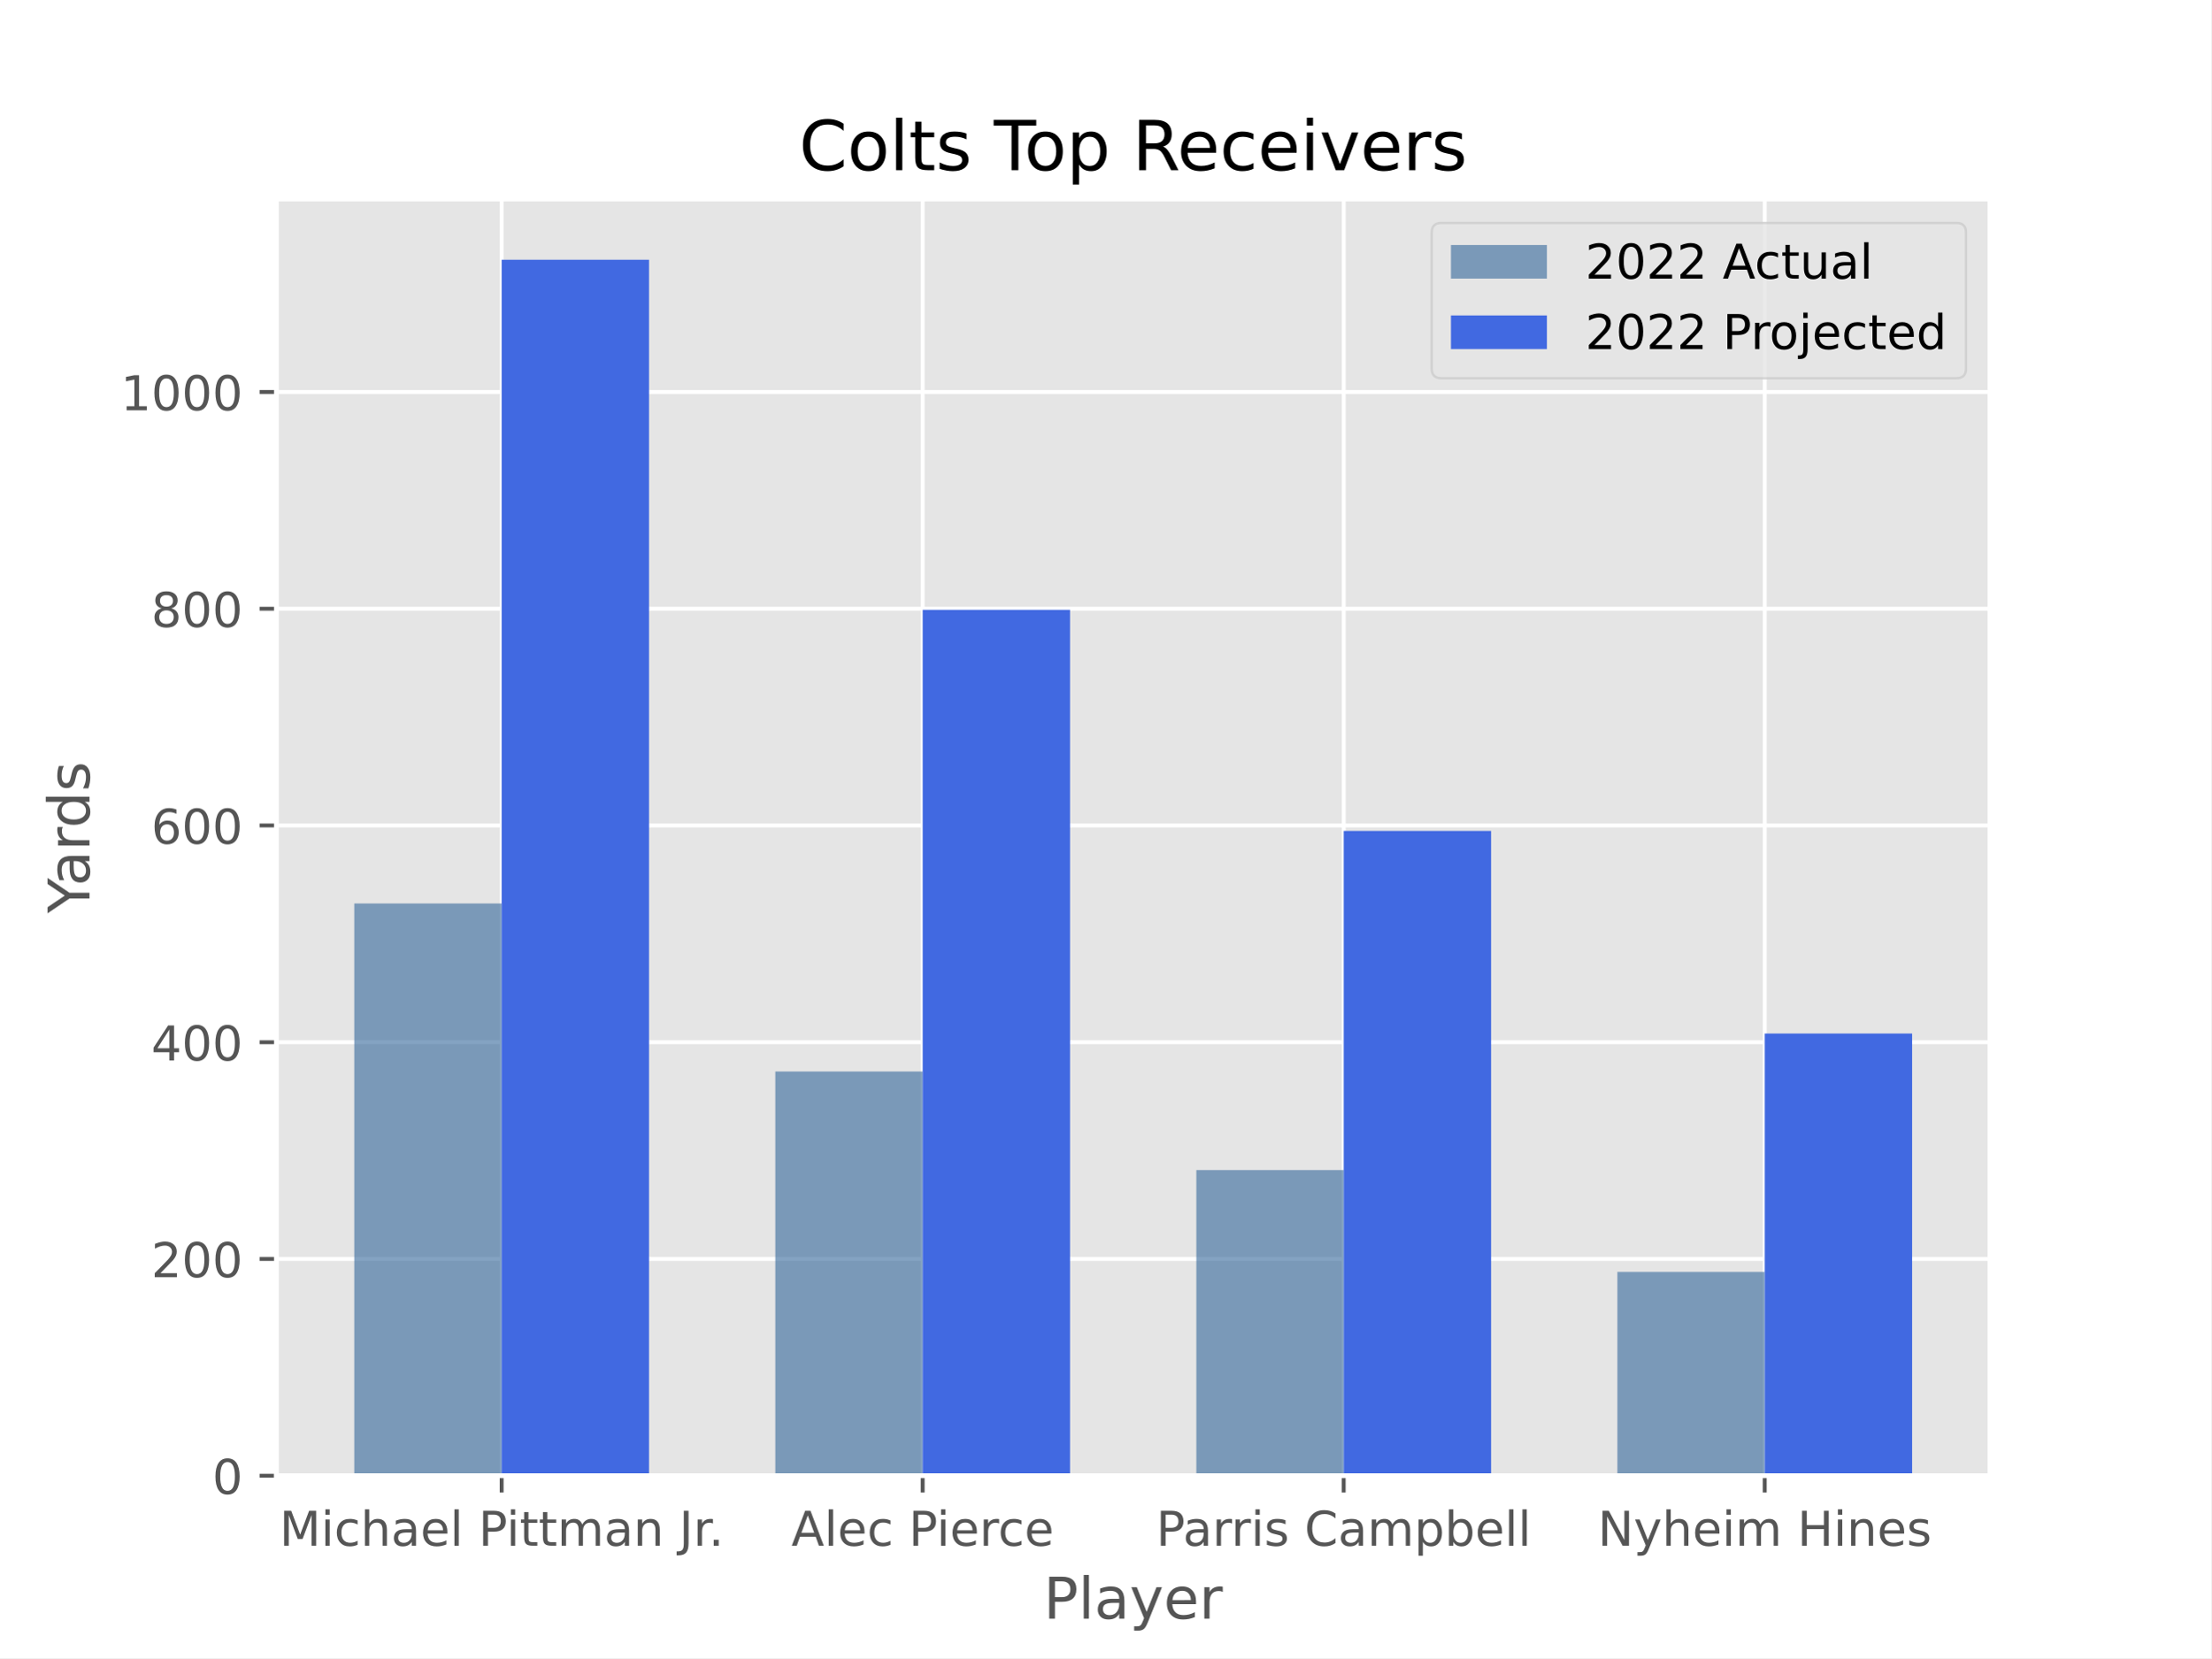
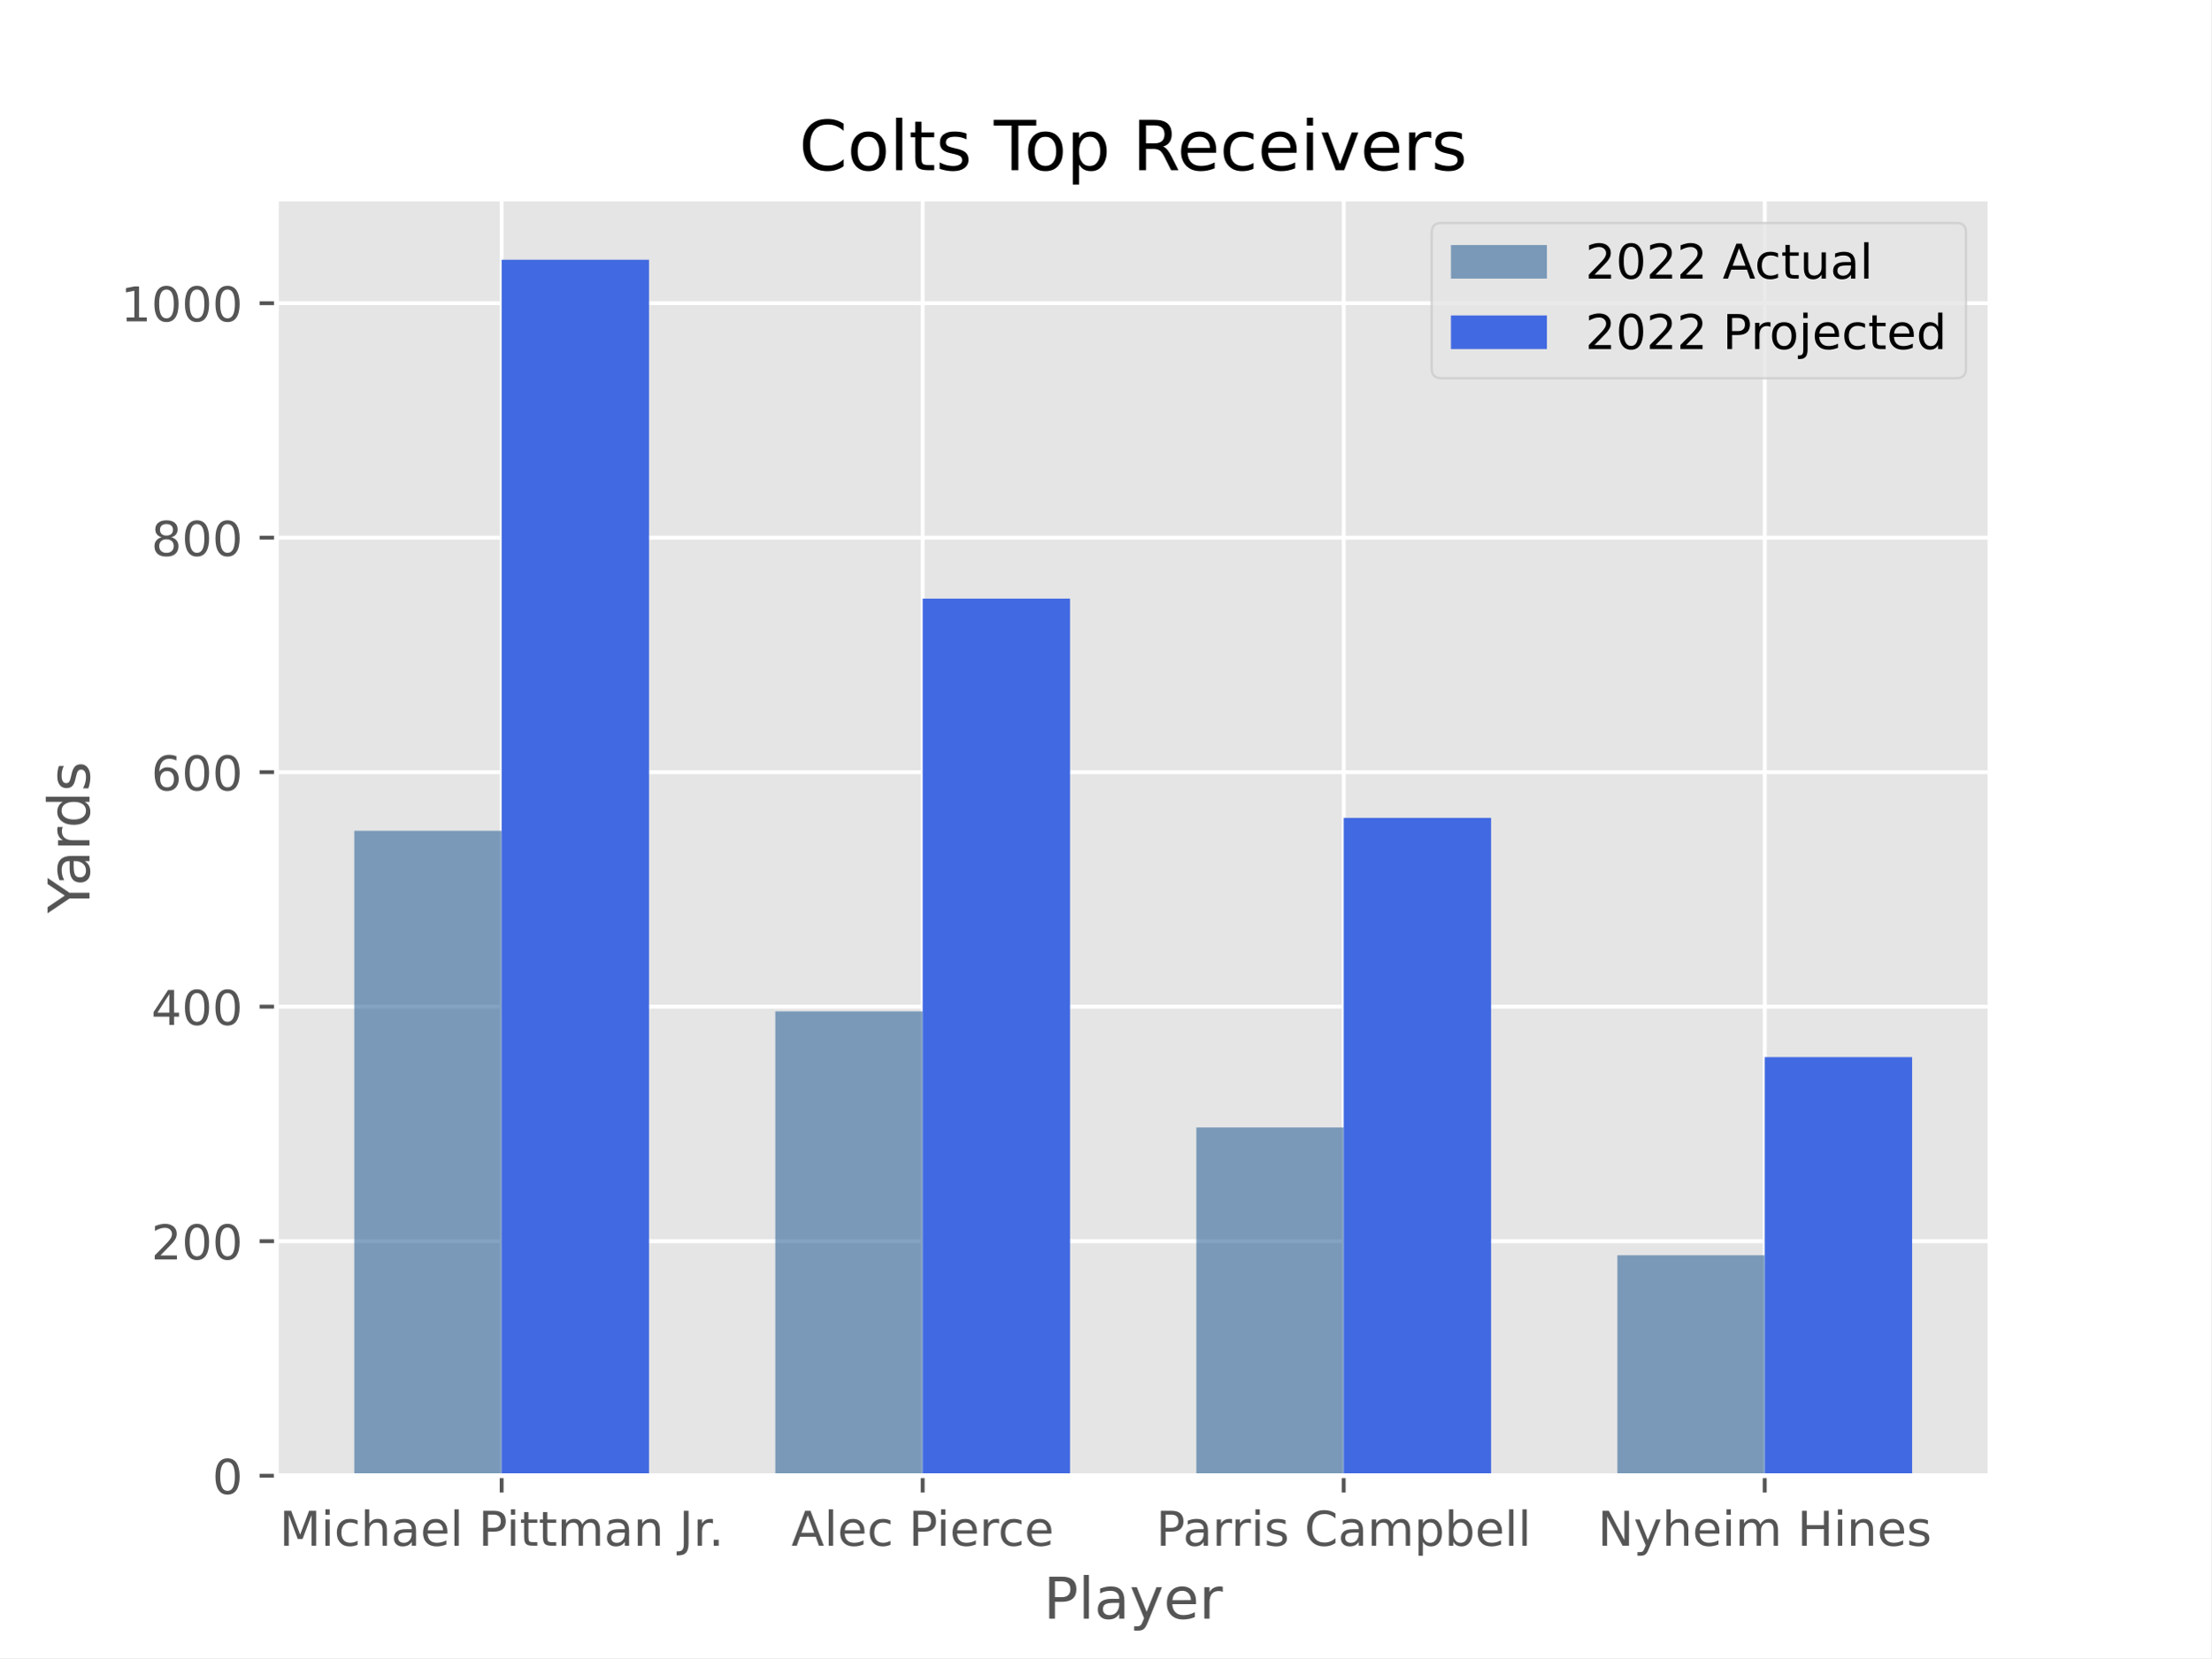
<svg xmlns="http://www.w3.org/2000/svg" xmlns:xlink="http://www.w3.org/1999/xlink" width="460.8pt" height="345.6pt" viewBox="0 0 460.8 345.6" version="1.1">
  <defs>
    <style type="text/css">*{stroke-linejoin: round; stroke-linecap: butt}</style>
  </defs>
  <g id="figure_1">
    <g id="patch_1">
      <path d="M 0 345.6  L 460.8 345.6  L 460.8 0  L 0 0  z " style="fill: #ffffff" />
    </g>
    <g id="axes_1">
      <g id="patch_2">
        <path d="M 57.6 307.584  L 414.72 307.584  L 414.72 41.472  L 57.6 41.472  z " style="fill: #e5e5e5" />
      </g>
      <g id="matplotlib.axis_1">
        <g id="xtick_1">
          <g id="line2d_1">
-             <path d="M 104.543 307.584  L 104.543 41.472  " clip-path="url(#p9132ab3bb2)" style="fill: none; stroke: #ffffff; stroke-width: 0.8; stroke-linecap: square" />
+             <path d="M 104.543 307.584  L 104.543 41.472  " clip-path="url(#pd728edee56)" style="fill: none; stroke: #ffffff; stroke-width: 0.8; stroke-linecap: square" />
          </g>
          <g id="line2d_2">
            <defs>
-               <path id="m8413313f41" d="M 0 0  L 0 3.5  " style="stroke: #555555; stroke-width: 0.8" />
+               <path id="m999fae3ece" d="M 0 0  L 0 3.5  " style="stroke: #555555; stroke-width: 0.8" />
            </defs>
            <g>
-               <use xlink:href="#m8413313f41" x="104.543" y="307.584" style="fill: #555555; stroke: #555555; stroke-width: 0.8" />
+               <use xlink:href="#m999fae3ece" x="104.543" y="307.584" style="fill: #555555; stroke: #555555; stroke-width: 0.8" />
            </g>
          </g>
          <g id="text_1">
            <g style="fill: #555555" transform="translate(58.23626 322.1824) scale(0.1 -0.1)">
              <defs>
                <path id="DejaVuSans-4d" d="M 628 4666  L 1569 4666  L 2759 1491  L 3956 4666  L 4897 4666  L 4897 0  L 4281 0  L 4281 4097  L 3078 897  L 2444 897  L 1241 4097  L 1241 0  L 628 0  L 628 4666  z " transform="scale(0.015625)" />
                <path id="DejaVuSans-69" d="M 603 3500  L 1178 3500  L 1178 0  L 603 0  L 603 3500  z M 603 4863  L 1178 4863  L 1178 4134  L 603 4134  L 603 4863  z " transform="scale(0.015625)" />
                <path id="DejaVuSans-63" d="M 3122 3366  L 3122 2828  Q 2878 2963 2633 3030  Q 2388 3097 2138 3097  Q 1578 3097 1268 2742  Q 959 2388 959 1747  Q 959 1106 1268 751  Q 1578 397 2138 397  Q 2388 397 2633 464  Q 2878 531 3122 666  L 3122 134  Q 2881 22 2623 -34  Q 2366 -91 2075 -91  Q 1284 -91 818 406  Q 353 903 353 1747  Q 353 2603 823 3093  Q 1294 3584 2113 3584  Q 2378 3584 2631 3529  Q 2884 3475 3122 3366  z " transform="scale(0.015625)" />
                <path id="DejaVuSans-68" d="M 3513 2113  L 3513 0  L 2938 0  L 2938 2094  Q 2938 2591 2744 2837  Q 2550 3084 2163 3084  Q 1697 3084 1428 2787  Q 1159 2491 1159 1978  L 1159 0  L 581 0  L 581 4863  L 1159 4863  L 1159 2956  Q 1366 3272 1645 3428  Q 1925 3584 2291 3584  Q 2894 3584 3203 3211  Q 3513 2838 3513 2113  z " transform="scale(0.015625)" />
                <path id="DejaVuSans-61" d="M 2194 1759  Q 1497 1759 1228 1600  Q 959 1441 959 1056  Q 959 750 1161 570  Q 1363 391 1709 391  Q 2188 391 2477 730  Q 2766 1069 2766 1631  L 2766 1759  L 2194 1759  z M 3341 1997  L 3341 0  L 2766 0  L 2766 531  Q 2569 213 2275 61  Q 1981 -91 1556 -91  Q 1019 -91 701 211  Q 384 513 384 1019  Q 384 1609 779 1909  Q 1175 2209 1959 2209  L 2766 2209  L 2766 2266  Q 2766 2663 2505 2880  Q 2244 3097 1772 3097  Q 1472 3097 1187 3025  Q 903 2953 641 2809  L 641 3341  Q 956 3463 1253 3523  Q 1550 3584 1831 3584  Q 2591 3584 2966 3190  Q 3341 2797 3341 1997  z " transform="scale(0.015625)" />
                <path id="DejaVuSans-65" d="M 3597 1894  L 3597 1613  L 953 1613  Q 991 1019 1311 708  Q 1631 397 2203 397  Q 2534 397 2845 478  Q 3156 559 3463 722  L 3463 178  Q 3153 47 2828 -22  Q 2503 -91 2169 -91  Q 1331 -91 842 396  Q 353 884 353 1716  Q 353 2575 817 3079  Q 1281 3584 2069 3584  Q 2775 3584 3186 3129  Q 3597 2675 3597 1894  z M 3022 2063  Q 3016 2534 2758 2815  Q 2500 3097 2075 3097  Q 1594 3097 1305 2825  Q 1016 2553 972 2059  L 3022 2063  z " transform="scale(0.015625)" />
                <path id="DejaVuSans-6c" d="M 603 4863  L 1178 4863  L 1178 0  L 603 0  L 603 4863  z " transform="scale(0.015625)" />
                <path id="DejaVuSans-20" transform="scale(0.015625)" />
                <path id="DejaVuSans-50" d="M 1259 4147  L 1259 2394  L 2053 2394  Q 2494 2394 2734 2622  Q 2975 2850 2975 3272  Q 2975 3691 2734 3919  Q 2494 4147 2053 4147  L 1259 4147  z M 628 4666  L 2053 4666  Q 2838 4666 3239 4311  Q 3641 3956 3641 3272  Q 3641 2581 3239 2228  Q 2838 1875 2053 1875  L 1259 1875  L 1259 0  L 628 0  L 628 4666  z " transform="scale(0.015625)" />
                <path id="DejaVuSans-74" d="M 1172 4494  L 1172 3500  L 2356 3500  L 2356 3053  L 1172 3053  L 1172 1153  Q 1172 725 1289 603  Q 1406 481 1766 481  L 2356 481  L 2356 0  L 1766 0  Q 1100 0 847 248  Q 594 497 594 1153  L 594 3053  L 172 3053  L 172 3500  L 594 3500  L 594 4494  L 1172 4494  z " transform="scale(0.015625)" />
                <path id="DejaVuSans-6d" d="M 3328 2828  Q 3544 3216 3844 3400  Q 4144 3584 4550 3584  Q 5097 3584 5394 3201  Q 5691 2819 5691 2113  L 5691 0  L 5113 0  L 5113 2094  Q 5113 2597 4934 2840  Q 4756 3084 4391 3084  Q 3944 3084 3684 2787  Q 3425 2491 3425 1978  L 3425 0  L 2847 0  L 2847 2094  Q 2847 2600 2669 2842  Q 2491 3084 2119 3084  Q 1678 3084 1418 2786  Q 1159 2488 1159 1978  L 1159 0  L 581 0  L 581 3500  L 1159 3500  L 1159 2956  Q 1356 3278 1631 3431  Q 1906 3584 2284 3584  Q 2666 3584 2933 3390  Q 3200 3197 3328 2828  z " transform="scale(0.015625)" />
                <path id="DejaVuSans-6e" d="M 3513 2113  L 3513 0  L 2938 0  L 2938 2094  Q 2938 2591 2744 2837  Q 2550 3084 2163 3084  Q 1697 3084 1428 2787  Q 1159 2491 1159 1978  L 1159 0  L 581 0  L 581 3500  L 1159 3500  L 1159 2956  Q 1366 3272 1645 3428  Q 1925 3584 2291 3584  Q 2894 3584 3203 3211  Q 3513 2838 3513 2113  z " transform="scale(0.015625)" />
                <path id="DejaVuSans-4a" d="M 628 4666  L 1259 4666  L 1259 325  Q 1259 -519 939 -900  Q 619 -1281 -91 -1281  L -331 -1281  L -331 -750  L -134 -750  Q 284 -750 456 -515  Q 628 -281 628 325  L 628 4666  z " transform="scale(0.015625)" />
                <path id="DejaVuSans-72" d="M 2631 2963  Q 2534 3019 2420 3045  Q 2306 3072 2169 3072  Q 1681 3072 1420 2755  Q 1159 2438 1159 1844  L 1159 0  L 581 0  L 581 3500  L 1159 3500  L 1159 2956  Q 1341 3275 1631 3429  Q 1922 3584 2338 3584  Q 2397 3584 2469 3576  Q 2541 3569 2628 3553  L 2631 2963  z " transform="scale(0.015625)" />
                <path id="DejaVuSans-2e" d="M 684 794  L 1344 794  L 1344 0  L 684 0  L 684 794  z " transform="scale(0.015625)" />
              </defs>
              <use xlink:href="#DejaVuSans-4d" />
              <use xlink:href="#DejaVuSans-69" x="86.279" />
              <use xlink:href="#DejaVuSans-63" x="114.062" />
              <use xlink:href="#DejaVuSans-68" x="169.043" />
              <use xlink:href="#DejaVuSans-61" x="232.422" />
              <use xlink:href="#DejaVuSans-65" x="293.701" />
              <use xlink:href="#DejaVuSans-6c" x="355.225" />
              <use xlink:href="#DejaVuSans-20" x="383.008" />
              <use xlink:href="#DejaVuSans-50" x="414.795" />
              <use xlink:href="#DejaVuSans-69" x="472.848" />
              <use xlink:href="#DejaVuSans-74" x="500.631" />
              <use xlink:href="#DejaVuSans-74" x="539.84" />
              <use xlink:href="#DejaVuSans-6d" x="579.049" />
              <use xlink:href="#DejaVuSans-61" x="676.461" />
              <use xlink:href="#DejaVuSans-6e" x="737.74" />
              <use xlink:href="#DejaVuSans-20" x="801.119" />
              <use xlink:href="#DejaVuSans-4a" x="832.906" />
              <use xlink:href="#DejaVuSans-72" x="862.398" />
              <use xlink:href="#DejaVuSans-2e" x="894.387" />
            </g>
          </g>
        </g>
        <g id="xtick_2">
          <g id="line2d_3">
-             <path d="M 192.288 307.584  L 192.288 41.472  " clip-path="url(#p9132ab3bb2)" style="fill: none; stroke: #ffffff; stroke-width: 0.8; stroke-linecap: square" />
+             <path d="M 192.288 307.584  L 192.288 41.472  " clip-path="url(#pd728edee56)" style="fill: none; stroke: #ffffff; stroke-width: 0.8; stroke-linecap: square" />
          </g>
          <g id="line2d_4">
            <g>
-               <use xlink:href="#m8413313f41" x="192.288" y="307.584" style="fill: #555555; stroke: #555555; stroke-width: 0.8" />
+               <use xlink:href="#m999fae3ece" x="192.288" y="307.584" style="fill: #555555; stroke: #555555; stroke-width: 0.8" />
            </g>
          </g>
          <g id="text_2">
            <g style="fill: #555555" transform="translate(164.9268 322.1824) scale(0.1 -0.1)">
              <defs>
                <path id="DejaVuSans-41" d="M 2188 4044  L 1331 1722  L 3047 1722  L 2188 4044  z M 1831 4666  L 2547 4666  L 4325 0  L 3669 0  L 3244 1197  L 1141 1197  L 716 0  L 50 0  L 1831 4666  z " transform="scale(0.015625)" />
              </defs>
              <use xlink:href="#DejaVuSans-41" />
              <use xlink:href="#DejaVuSans-6c" x="68.408" />
              <use xlink:href="#DejaVuSans-65" x="96.191" />
              <use xlink:href="#DejaVuSans-63" x="157.715" />
              <use xlink:href="#DejaVuSans-20" x="212.695" />
              <use xlink:href="#DejaVuSans-50" x="244.482" />
              <use xlink:href="#DejaVuSans-69" x="302.535" />
              <use xlink:href="#DejaVuSans-65" x="330.318" />
              <use xlink:href="#DejaVuSans-72" x="391.842" />
              <use xlink:href="#DejaVuSans-63" x="430.705" />
              <use xlink:href="#DejaVuSans-65" x="485.686" />
            </g>
          </g>
        </g>
        <g id="xtick_3">
          <g id="line2d_5">
-             <path d="M 280.032 307.584  L 280.032 41.472  " clip-path="url(#p9132ab3bb2)" style="fill: none; stroke: #ffffff; stroke-width: 0.8; stroke-linecap: square" />
+             <path d="M 280.032 307.584  L 280.032 41.472  " clip-path="url(#pd728edee56)" style="fill: none; stroke: #ffffff; stroke-width: 0.8; stroke-linecap: square" />
          </g>
          <g id="line2d_6">
            <g>
-               <use xlink:href="#m8413313f41" x="280.032" y="307.584" style="fill: #555555; stroke: #555555; stroke-width: 0.8" />
+               <use xlink:href="#m999fae3ece" x="280.032" y="307.584" style="fill: #555555; stroke: #555555; stroke-width: 0.8" />
            </g>
          </g>
          <g id="text_3">
            <g style="fill: #555555" transform="translate(240.9432 322.1824) scale(0.1 -0.1)">
              <defs>
                <path id="DejaVuSans-73" d="M 2834 3397  L 2834 2853  Q 2591 2978 2328 3040  Q 2066 3103 1784 3103  Q 1356 3103 1142 2972  Q 928 2841 928 2578  Q 928 2378 1081 2264  Q 1234 2150 1697 2047  L 1894 2003  Q 2506 1872 2764 1633  Q 3022 1394 3022 966  Q 3022 478 2636 193  Q 2250 -91 1575 -91  Q 1294 -91 989 -36  Q 684 19 347 128  L 347 722  Q 666 556 975 473  Q 1284 391 1588 391  Q 1994 391 2212 530  Q 2431 669 2431 922  Q 2431 1156 2273 1281  Q 2116 1406 1581 1522  L 1381 1569  Q 847 1681 609 1914  Q 372 2147 372 2553  Q 372 3047 722 3315  Q 1072 3584 1716 3584  Q 2034 3584 2315 3537  Q 2597 3491 2834 3397  z " transform="scale(0.015625)" />
                <path id="DejaVuSans-43" d="M 4122 4306  L 4122 3641  Q 3803 3938 3442 4084  Q 3081 4231 2675 4231  Q 1875 4231 1450 3742  Q 1025 3253 1025 2328  Q 1025 1406 1450 917  Q 1875 428 2675 428  Q 3081 428 3442 575  Q 3803 722 4122 1019  L 4122 359  Q 3791 134 3420 21  Q 3050 -91 2638 -91  Q 1578 -91 968 557  Q 359 1206 359 2328  Q 359 3453 968 4101  Q 1578 4750 2638 4750  Q 3056 4750 3426 4639  Q 3797 4528 4122 4306  z " transform="scale(0.015625)" />
                <path id="DejaVuSans-70" d="M 1159 525  L 1159 -1331  L 581 -1331  L 581 3500  L 1159 3500  L 1159 2969  Q 1341 3281 1617 3432  Q 1894 3584 2278 3584  Q 2916 3584 3314 3078  Q 3713 2572 3713 1747  Q 3713 922 3314 415  Q 2916 -91 2278 -91  Q 1894 -91 1617 61  Q 1341 213 1159 525  z M 3116 1747  Q 3116 2381 2855 2742  Q 2594 3103 2138 3103  Q 1681 3103 1420 2742  Q 1159 2381 1159 1747  Q 1159 1113 1420 752  Q 1681 391 2138 391  Q 2594 391 2855 752  Q 3116 1113 3116 1747  z " transform="scale(0.015625)" />
                <path id="DejaVuSans-62" d="M 3116 1747  Q 3116 2381 2855 2742  Q 2594 3103 2138 3103  Q 1681 3103 1420 2742  Q 1159 2381 1159 1747  Q 1159 1113 1420 752  Q 1681 391 2138 391  Q 2594 391 2855 752  Q 3116 1113 3116 1747  z M 1159 2969  Q 1341 3281 1617 3432  Q 1894 3584 2278 3584  Q 2916 3584 3314 3078  Q 3713 2572 3713 1747  Q 3713 922 3314 415  Q 2916 -91 2278 -91  Q 1894 -91 1617 61  Q 1341 213 1159 525  L 1159 0  L 581 0  L 581 4863  L 1159 4863  L 1159 2969  z " transform="scale(0.015625)" />
              </defs>
              <use xlink:href="#DejaVuSans-50" />
              <use xlink:href="#DejaVuSans-61" x="55.803" />
              <use xlink:href="#DejaVuSans-72" x="117.082" />
              <use xlink:href="#DejaVuSans-72" x="156.445" />
              <use xlink:href="#DejaVuSans-69" x="197.559" />
              <use xlink:href="#DejaVuSans-73" x="225.342" />
              <use xlink:href="#DejaVuSans-20" x="277.441" />
              <use xlink:href="#DejaVuSans-43" x="309.229" />
              <use xlink:href="#DejaVuSans-61" x="379.053" />
              <use xlink:href="#DejaVuSans-6d" x="440.332" />
              <use xlink:href="#DejaVuSans-70" x="537.744" />
              <use xlink:href="#DejaVuSans-62" x="601.221" />
              <use xlink:href="#DejaVuSans-65" x="664.697" />
              <use xlink:href="#DejaVuSans-6c" x="726.221" />
              <use xlink:href="#DejaVuSans-6c" x="754.004" />
            </g>
          </g>
        </g>
        <g id="xtick_4">
          <g id="line2d_7">
-             <path d="M 367.777 307.584  L 367.777 41.472  " clip-path="url(#p9132ab3bb2)" style="fill: none; stroke: #ffffff; stroke-width: 0.8; stroke-linecap: square" />
+             <path d="M 367.777 307.584  L 367.777 41.472  " clip-path="url(#pd728edee56)" style="fill: none; stroke: #ffffff; stroke-width: 0.8; stroke-linecap: square" />
          </g>
          <g id="line2d_8">
            <g>
-               <use xlink:href="#m8413313f41" x="367.777" y="307.584" style="fill: #555555; stroke: #555555; stroke-width: 0.8" />
+               <use xlink:href="#m999fae3ece" x="367.777" y="307.584" style="fill: #555555; stroke: #555555; stroke-width: 0.8" />
            </g>
          </g>
          <g id="text_4">
            <g style="fill: #555555" transform="translate(332.9837 322.1824) scale(0.1 -0.1)">
              <defs>
                <path id="DejaVuSans-4e" d="M 628 4666  L 1478 4666  L 3547 763  L 3547 4666  L 4159 4666  L 4159 0  L 3309 0  L 1241 3903  L 1241 0  L 628 0  L 628 4666  z " transform="scale(0.015625)" />
                <path id="DejaVuSans-79" d="M 2059 -325  Q 1816 -950 1584 -1140  Q 1353 -1331 966 -1331  L 506 -1331  L 506 -850  L 844 -850  Q 1081 -850 1212 -737  Q 1344 -625 1503 -206  L 1606 56  L 191 3500  L 800 3500  L 1894 763  L 2988 3500  L 3597 3500  L 2059 -325  z " transform="scale(0.015625)" />
                <path id="DejaVuSans-48" d="M 628 4666  L 1259 4666  L 1259 2753  L 3553 2753  L 3553 4666  L 4184 4666  L 4184 0  L 3553 0  L 3553 2222  L 1259 2222  L 1259 0  L 628 0  L 628 4666  z " transform="scale(0.015625)" />
              </defs>
              <use xlink:href="#DejaVuSans-4e" />
              <use xlink:href="#DejaVuSans-79" x="74.805" />
              <use xlink:href="#DejaVuSans-68" x="133.984" />
              <use xlink:href="#DejaVuSans-65" x="197.363" />
              <use xlink:href="#DejaVuSans-69" x="258.887" />
              <use xlink:href="#DejaVuSans-6d" x="286.67" />
              <use xlink:href="#DejaVuSans-20" x="384.082" />
              <use xlink:href="#DejaVuSans-48" x="415.869" />
              <use xlink:href="#DejaVuSans-69" x="491.064" />
              <use xlink:href="#DejaVuSans-6e" x="518.848" />
              <use xlink:href="#DejaVuSans-65" x="582.227" />
              <use xlink:href="#DejaVuSans-73" x="643.75" />
            </g>
          </g>
        </g>
        <g id="text_5">
          <g style="fill: #555555" transform="translate(217.4888 337.3802) scale(0.12 -0.12)">
            <use xlink:href="#DejaVuSans-50" />
            <use xlink:href="#DejaVuSans-6c" x="60.303" />
            <use xlink:href="#DejaVuSans-61" x="88.086" />
            <use xlink:href="#DejaVuSans-79" x="149.365" />
            <use xlink:href="#DejaVuSans-65" x="208.545" />
            <use xlink:href="#DejaVuSans-72" x="270.068" />
          </g>
        </g>
      </g>
      <g id="matplotlib.axis_2">
        <g id="ytick_1">
          <g id="line2d_9">
-             <path d="M 57.6 307.584  L 414.72 307.584  " clip-path="url(#p9132ab3bb2)" style="fill: none; stroke: #ffffff; stroke-width: 0.8; stroke-linecap: square" />
+             <path d="M 57.6 307.584  L 414.72 307.584  " clip-path="url(#pd728edee56)" style="fill: none; stroke: #ffffff; stroke-width: 0.8; stroke-linecap: square" />
          </g>
          <g id="line2d_10">
            <defs>
-               <path id="m00801757ed" d="M 0 0  L -3.5 0  " style="stroke: #555555; stroke-width: 0.8" />
+               <path id="m10b8fba7f1" d="M 0 0  L -3.5 0  " style="stroke: #555555; stroke-width: 0.8" />
            </defs>
            <g>
-               <use xlink:href="#m00801757ed" x="57.6" y="307.584" style="fill: #555555; stroke: #555555; stroke-width: 0.8" />
+               <use xlink:href="#m10b8fba7f1" x="57.6" y="307.584" style="fill: #555555; stroke: #555555; stroke-width: 0.8" />
            </g>
          </g>
          <g id="text_6">
            <g style="fill: #555555" transform="translate(44.2375 311.3832) scale(0.1 -0.1)">
              <defs>
                <path id="DejaVuSans-30" d="M 2034 4250  Q 1547 4250 1301 3770  Q 1056 3291 1056 2328  Q 1056 1369 1301 889  Q 1547 409 2034 409  Q 2525 409 2770 889  Q 3016 1369 3016 2328  Q 3016 3291 2770 3770  Q 2525 4250 2034 4250  z M 2034 4750  Q 2819 4750 3233 4129  Q 3647 3509 3647 2328  Q 3647 1150 3233 529  Q 2819 -91 2034 -91  Q 1250 -91 836 529  Q 422 1150 422 2328  Q 422 3509 836 4129  Q 1250 4750 2034 4750  z " transform="scale(0.015625)" />
              </defs>
              <use xlink:href="#DejaVuSans-30" />
            </g>
          </g>
        </g>
        <g id="ytick_2">
          <g id="line2d_11">
-             <path d="M 57.6 262.408  L 414.72 262.408  " clip-path="url(#p9132ab3bb2)" style="fill: none; stroke: #ffffff; stroke-width: 0.8; stroke-linecap: square" />
+             <path d="M 57.6 258.705  L 414.72 258.705  " clip-path="url(#pd728edee56)" style="fill: none; stroke: #ffffff; stroke-width: 0.8; stroke-linecap: square" />
          </g>
          <g id="line2d_12">
            <g>
-               <use xlink:href="#m00801757ed" x="57.6" y="262.408" style="fill: #555555; stroke: #555555; stroke-width: 0.8" />
+               <use xlink:href="#m10b8fba7f1" x="57.6" y="258.705" style="fill: #555555; stroke: #555555; stroke-width: 0.8" />
            </g>
          </g>
          <g id="text_7">
-             <g style="fill: #555555" transform="translate(31.5125 266.2067) scale(0.1 -0.1)">
+             <g style="fill: #555555" transform="translate(31.5125 262.5038) scale(0.1 -0.1)">
              <defs>
                <path id="DejaVuSans-32" d="M 1228 531  L 3431 531  L 3431 0  L 469 0  L 469 531  Q 828 903 1448 1529  Q 2069 2156 2228 2338  Q 2531 2678 2651 2914  Q 2772 3150 2772 3378  Q 2772 3750 2511 3984  Q 2250 4219 1831 4219  Q 1534 4219 1204 4116  Q 875 4013 500 3803  L 500 4441  Q 881 4594 1212 4672  Q 1544 4750 1819 4750  Q 2544 4750 2975 4387  Q 3406 4025 3406 3419  Q 3406 3131 3298 2873  Q 3191 2616 2906 2266  Q 2828 2175 2409 1742  Q 1991 1309 1228 531  z " transform="scale(0.015625)" />
              </defs>
              <use xlink:href="#DejaVuSans-32" />
              <use xlink:href="#DejaVuSans-30" x="63.623" />
              <use xlink:href="#DejaVuSans-30" x="127.246" />
            </g>
          </g>
        </g>
        <g id="ytick_3">
          <g id="line2d_13">
-             <path d="M 57.6 217.231  L 414.72 217.231  " clip-path="url(#p9132ab3bb2)" style="fill: none; stroke: #ffffff; stroke-width: 0.8; stroke-linecap: square" />
+             <path d="M 57.6 209.825  L 414.72 209.825  " clip-path="url(#pd728edee56)" style="fill: none; stroke: #ffffff; stroke-width: 0.8; stroke-linecap: square" />
          </g>
          <g id="line2d_14">
            <g>
-               <use xlink:href="#m00801757ed" x="57.6" y="217.231" style="fill: #555555; stroke: #555555; stroke-width: 0.8" />
+               <use xlink:href="#m10b8fba7f1" x="57.6" y="209.825" style="fill: #555555; stroke: #555555; stroke-width: 0.8" />
            </g>
          </g>
          <g id="text_8">
-             <g style="fill: #555555" transform="translate(31.5125 221.0303) scale(0.1 -0.1)">
+             <g style="fill: #555555" transform="translate(31.5125 213.6243) scale(0.1 -0.1)">
              <defs>
                <path id="DejaVuSans-34" d="M 2419 4116  L 825 1625  L 2419 1625  L 2419 4116  z M 2253 4666  L 3047 4666  L 3047 1625  L 3713 1625  L 3713 1100  L 3047 1100  L 3047 0  L 2419 0  L 2419 1100  L 313 1100  L 313 1709  L 2253 4666  z " transform="scale(0.015625)" />
              </defs>
              <use xlink:href="#DejaVuSans-34" />
              <use xlink:href="#DejaVuSans-30" x="63.623" />
              <use xlink:href="#DejaVuSans-30" x="127.246" />
            </g>
          </g>
        </g>
        <g id="ytick_4">
          <g id="line2d_15">
-             <path d="M 57.6 172.055  L 414.72 172.055  " clip-path="url(#p9132ab3bb2)" style="fill: none; stroke: #ffffff; stroke-width: 0.8; stroke-linecap: square" />
+             <path d="M 57.6 160.946  L 414.72 160.946  " clip-path="url(#pd728edee56)" style="fill: none; stroke: #ffffff; stroke-width: 0.8; stroke-linecap: square" />
          </g>
          <g id="line2d_16">
            <g>
-               <use xlink:href="#m00801757ed" x="57.6" y="172.055" style="fill: #555555; stroke: #555555; stroke-width: 0.8" />
+               <use xlink:href="#m10b8fba7f1" x="57.6" y="160.946" style="fill: #555555; stroke: #555555; stroke-width: 0.8" />
            </g>
          </g>
          <g id="text_9">
-             <g style="fill: #555555" transform="translate(31.5125 175.8538) scale(0.1 -0.1)">
+             <g style="fill: #555555" transform="translate(31.5125 164.7448) scale(0.1 -0.1)">
              <defs>
                <path id="DejaVuSans-36" d="M 2113 2584  Q 1688 2584 1439 2293  Q 1191 2003 1191 1497  Q 1191 994 1439 701  Q 1688 409 2113 409  Q 2538 409 2786 701  Q 3034 994 3034 1497  Q 3034 2003 2786 2293  Q 2538 2584 2113 2584  z M 3366 4563  L 3366 3988  Q 3128 4100 2886 4159  Q 2644 4219 2406 4219  Q 1781 4219 1451 3797  Q 1122 3375 1075 2522  Q 1259 2794 1537 2939  Q 1816 3084 2150 3084  Q 2853 3084 3261 2657  Q 3669 2231 3669 1497  Q 3669 778 3244 343  Q 2819 -91 2113 -91  Q 1303 -91 875 529  Q 447 1150 447 2328  Q 447 3434 972 4092  Q 1497 4750 2381 4750  Q 2619 4750 2861 4703  Q 3103 4656 3366 4563  z " transform="scale(0.015625)" />
              </defs>
              <use xlink:href="#DejaVuSans-36" />
              <use xlink:href="#DejaVuSans-30" x="63.623" />
              <use xlink:href="#DejaVuSans-30" x="127.246" />
            </g>
          </g>
        </g>
        <g id="ytick_5">
          <g id="line2d_17">
-             <path d="M 57.6 126.878  L 414.72 126.878  " clip-path="url(#p9132ab3bb2)" style="fill: none; stroke: #ffffff; stroke-width: 0.8; stroke-linecap: square" />
+             <path d="M 57.6 112.066  L 414.72 112.066  " clip-path="url(#pd728edee56)" style="fill: none; stroke: #ffffff; stroke-width: 0.8; stroke-linecap: square" />
          </g>
          <g id="line2d_18">
            <g>
-               <use xlink:href="#m00801757ed" x="57.6" y="126.878" style="fill: #555555; stroke: #555555; stroke-width: 0.8" />
+               <use xlink:href="#m10b8fba7f1" x="57.6" y="112.066" style="fill: #555555; stroke: #555555; stroke-width: 0.8" />
            </g>
          </g>
          <g id="text_10">
-             <g style="fill: #555555" transform="translate(31.5125 130.6773) scale(0.1 -0.1)">
+             <g style="fill: #555555" transform="translate(31.5125 115.8654) scale(0.1 -0.1)">
              <defs>
                <path id="DejaVuSans-38" d="M 2034 2216  Q 1584 2216 1326 1975  Q 1069 1734 1069 1313  Q 1069 891 1326 650  Q 1584 409 2034 409  Q 2484 409 2743 651  Q 3003 894 3003 1313  Q 3003 1734 2745 1975  Q 2488 2216 2034 2216  z M 1403 2484  Q 997 2584 770 2862  Q 544 3141 544 3541  Q 544 4100 942 4425  Q 1341 4750 2034 4750  Q 2731 4750 3128 4425  Q 3525 4100 3525 3541  Q 3525 3141 3298 2862  Q 3072 2584 2669 2484  Q 3125 2378 3379 2068  Q 3634 1759 3634 1313  Q 3634 634 3220 271  Q 2806 -91 2034 -91  Q 1263 -91 848 271  Q 434 634 434 1313  Q 434 1759 690 2068  Q 947 2378 1403 2484  z M 1172 3481  Q 1172 3119 1398 2916  Q 1625 2713 2034 2713  Q 2441 2713 2670 2916  Q 2900 3119 2900 3481  Q 2900 3844 2670 4047  Q 2441 4250 2034 4250  Q 1625 4250 1398 4047  Q 1172 3844 1172 3481  z " transform="scale(0.015625)" />
              </defs>
              <use xlink:href="#DejaVuSans-38" />
              <use xlink:href="#DejaVuSans-30" x="63.623" />
              <use xlink:href="#DejaVuSans-30" x="127.246" />
            </g>
          </g>
        </g>
        <g id="ytick_6">
          <g id="line2d_19">
-             <path d="M 57.6 81.702  L 414.72 81.702  " clip-path="url(#p9132ab3bb2)" style="fill: none; stroke: #ffffff; stroke-width: 0.8; stroke-linecap: square" />
+             <path d="M 57.6 63.187  L 414.72 63.187  " clip-path="url(#pd728edee56)" style="fill: none; stroke: #ffffff; stroke-width: 0.8; stroke-linecap: square" />
          </g>
          <g id="line2d_20">
            <g>
-               <use xlink:href="#m00801757ed" x="57.6" y="81.702" style="fill: #555555; stroke: #555555; stroke-width: 0.8" />
+               <use xlink:href="#m10b8fba7f1" x="57.6" y="63.187" style="fill: #555555; stroke: #555555; stroke-width: 0.8" />
            </g>
          </g>
          <g id="text_11">
-             <g style="fill: #555555" transform="translate(25.15 85.50087) scale(0.1 -0.1)">
+             <g style="fill: #555555" transform="translate(25.15 66.98592) scale(0.1 -0.1)">
              <defs>
                <path id="DejaVuSans-31" d="M 794 531  L 1825 531  L 1825 4091  L 703 3866  L 703 4441  L 1819 4666  L 2450 4666  L 2450 531  L 3481 531  L 3481 0  L 794 0  L 794 531  z " transform="scale(0.015625)" />
              </defs>
              <use xlink:href="#DejaVuSans-31" />
              <use xlink:href="#DejaVuSans-30" x="63.623" />
              <use xlink:href="#DejaVuSans-30" x="127.246" />
              <use xlink:href="#DejaVuSans-30" x="190.869" />
            </g>
          </g>
        </g>
        <g id="text_12">
          <g style="fill: #555555" transform="translate(18.65438 190.3408) rotate(-90) scale(0.12 -0.12)">
            <defs>
              <path id="DejaVuSans-59" d="M -13 4666  L 666 4666  L 1959 2747  L 3244 4666  L 3922 4666  L 2272 2222  L 2272 0  L 1638 0  L 1638 2222  L -13 4666  z " transform="scale(0.015625)" />
              <path id="DejaVuSans-64" d="M 2906 2969  L 2906 4863  L 3481 4863  L 3481 0  L 2906 0  L 2906 525  Q 2725 213 2448 61  Q 2172 -91 1784 -91  Q 1150 -91 751 415  Q 353 922 353 1747  Q 353 2572 751 3078  Q 1150 3584 1784 3584  Q 2172 3584 2448 3432  Q 2725 3281 2906 2969  z M 947 1747  Q 947 1113 1208 752  Q 1469 391 1925 391  Q 2381 391 2643 752  Q 2906 1113 2906 1747  Q 2906 2381 2643 2742  Q 2381 3103 1925 3103  Q 1469 3103 1208 2742  Q 947 2381 947 1747  z " transform="scale(0.015625)" />
            </defs>
            <use xlink:href="#DejaVuSans-59" />
            <use xlink:href="#DejaVuSans-61" x="47.334" />
            <use xlink:href="#DejaVuSans-72" x="108.613" />
            <use xlink:href="#DejaVuSans-64" x="147.977" />
            <use xlink:href="#DejaVuSans-73" x="211.453" />
          </g>
        </g>
      </g>
      <g id="patch_3">
-         <path d="M 73.833 307.584  L 104.543 307.584  L 104.543 188.318  L 73.833 188.318  z " clip-path="url(#p9132ab3bb2)" style="fill: #336699; fill-opacity: 0.6" />
+         <path d="M 73.833 307.584  L 104.543 307.584  L 104.543 173.165  L 73.833 173.165  z " clip-path="url(#pd728edee56)" style="fill: #336699; fill-opacity: 0.6" />
      </g>
      <g id="patch_4">
-         <path d="M 161.577 307.584  L 192.288 307.584  L 192.288 223.33  L 161.577 223.33  z " clip-path="url(#p9132ab3bb2)" style="fill: #336699; fill-opacity: 0.6" />
+         <path d="M 161.577 307.584  L 192.288 307.584  L 192.288 210.803  L 161.577 210.803  z " clip-path="url(#pd728edee56)" style="fill: #336699; fill-opacity: 0.6" />
      </g>
      <g id="patch_5">
-         <path d="M 249.322 307.584  L 280.032 307.584  L 280.032 243.885  L 249.322 243.885  z " clip-path="url(#p9132ab3bb2)" style="fill: #336699; fill-opacity: 0.6" />
+         <path d="M 249.322 307.584  L 280.032 307.584  L 280.032 234.998  L 249.322 234.998  z " clip-path="url(#pd728edee56)" style="fill: #336699; fill-opacity: 0.6" />
      </g>
      <g id="patch_6">
-         <path d="M 337.066 307.584  L 367.777 307.584  L 367.777 265.118  L 337.066 265.118  z " clip-path="url(#p9132ab3bb2)" style="fill: #336699; fill-opacity: 0.6" />
+         <path d="M 337.066 307.584  L 367.777 307.584  L 367.777 261.637  L 337.066 261.637  z " clip-path="url(#pd728edee56)" style="fill: #336699; fill-opacity: 0.6" />
      </g>
      <g id="patch_7">
-         <path d="M 104.543 307.584  L 135.254 307.584  L 135.254 54.144  L 104.543 54.144  z " clip-path="url(#p9132ab3bb2)" style="fill: #4169e1" />
+         <path d="M 104.543 307.584  L 135.254 307.584  L 135.254 54.144  L 104.543 54.144  z " clip-path="url(#pd728edee56)" style="fill: #4169e1" />
      </g>
      <g id="patch_8">
-         <path d="M 192.288 307.584  L 222.998 307.584  L 222.998 127.104  L 192.288 127.104  z " clip-path="url(#p9132ab3bb2)" style="fill: #4169e1" />
+         <path d="M 192.288 307.584  L 222.998 307.584  L 222.998 124.775  L 192.288 124.775  z " clip-path="url(#pd728edee56)" style="fill: #4169e1" />
      </g>
      <g id="patch_9">
-         <path d="M 280.032 307.584  L 310.743 307.584  L 310.743 173.184  L 280.032 173.184  z " clip-path="url(#p9132ab3bb2)" style="fill: #4169e1" />
+         <path d="M 280.032 307.584  L 310.743 307.584  L 310.743 170.477  L 280.032 170.477  z " clip-path="url(#pd728edee56)" style="fill: #4169e1" />
      </g>
      <g id="patch_10">
-         <path d="M 367.777 307.584  L 398.487 307.584  L 398.487 215.424  L 367.777 215.424  z " clip-path="url(#p9132ab3bb2)" style="fill: #4169e1" />
+         <path d="M 367.777 307.584  L 398.487 307.584  L 398.487 220.334  L 367.777 220.334  z " clip-path="url(#pd728edee56)" style="fill: #4169e1" />
      </g>
      <g id="patch_11">
        <path d="M 57.6 307.584  L 57.6 41.472  " style="fill: none; stroke: #ffffff; stroke-linejoin: miter; stroke-linecap: square" />
      </g>
      <g id="patch_12">
        <path d="M 414.72 307.584  L 414.72 41.472  " style="fill: none; stroke: #ffffff; stroke-linejoin: miter; stroke-linecap: square" />
      </g>
      <g id="patch_13">
        <path d="M 57.6 307.584  L 414.72 307.584  " style="fill: none; stroke: #ffffff; stroke-linejoin: miter; stroke-linecap: square" />
      </g>
      <g id="patch_14">
        <path d="M 57.6 41.472  L 414.72 41.472  " style="fill: none; stroke: #ffffff; stroke-linejoin: miter; stroke-linecap: square" />
      </g>
      <g id="text_13">
        <g transform="translate(166.5259 35.472) scale(0.144 -0.144)">
          <defs>
            <path id="DejaVuSans-6f" d="M 1959 3097  Q 1497 3097 1228 2736  Q 959 2375 959 1747  Q 959 1119 1226 758  Q 1494 397 1959 397  Q 2419 397 2687 759  Q 2956 1122 2956 1747  Q 2956 2369 2687 2733  Q 2419 3097 1959 3097  z M 1959 3584  Q 2709 3584 3137 3096  Q 3566 2609 3566 1747  Q 3566 888 3137 398  Q 2709 -91 1959 -91  Q 1206 -91 779 398  Q 353 888 353 1747  Q 353 2609 779 3096  Q 1206 3584 1959 3584  z " transform="scale(0.015625)" />
            <path id="DejaVuSans-54" d="M -19 4666  L 3928 4666  L 3928 4134  L 2272 4134  L 2272 0  L 1638 0  L 1638 4134  L -19 4134  L -19 4666  z " transform="scale(0.015625)" />
            <path id="DejaVuSans-52" d="M 2841 2188  Q 3044 2119 3236 1894  Q 3428 1669 3622 1275  L 4263 0  L 3584 0  L 2988 1197  Q 2756 1666 2539 1819  Q 2322 1972 1947 1972  L 1259 1972  L 1259 0  L 628 0  L 628 4666  L 2053 4666  Q 2853 4666 3247 4331  Q 3641 3997 3641 3322  Q 3641 2881 3436 2590  Q 3231 2300 2841 2188  z M 1259 4147  L 1259 2491  L 2053 2491  Q 2509 2491 2742 2702  Q 2975 2913 2975 3322  Q 2975 3731 2742 3939  Q 2509 4147 2053 4147  L 1259 4147  z " transform="scale(0.015625)" />
            <path id="DejaVuSans-76" d="M 191 3500  L 800 3500  L 1894 563  L 2988 3500  L 3597 3500  L 2284 0  L 1503 0  L 191 3500  z " transform="scale(0.015625)" />
          </defs>
          <use xlink:href="#DejaVuSans-43" />
          <use xlink:href="#DejaVuSans-6f" x="69.824" />
          <use xlink:href="#DejaVuSans-6c" x="131.006" />
          <use xlink:href="#DejaVuSans-74" x="158.789" />
          <use xlink:href="#DejaVuSans-73" x="197.998" />
          <use xlink:href="#DejaVuSans-20" x="250.098" />
          <use xlink:href="#DejaVuSans-54" x="281.885" />
          <use xlink:href="#DejaVuSans-6f" x="325.969" />
          <use xlink:href="#DejaVuSans-70" x="387.15" />
          <use xlink:href="#DejaVuSans-20" x="450.627" />
          <use xlink:href="#DejaVuSans-52" x="482.414" />
          <use xlink:href="#DejaVuSans-65" x="547.396" />
          <use xlink:href="#DejaVuSans-63" x="608.92" />
          <use xlink:href="#DejaVuSans-65" x="663.9" />
          <use xlink:href="#DejaVuSans-69" x="725.424" />
          <use xlink:href="#DejaVuSans-76" x="753.207" />
          <use xlink:href="#DejaVuSans-65" x="812.387" />
          <use xlink:href="#DejaVuSans-72" x="873.91" />
          <use xlink:href="#DejaVuSans-73" x="915.023" />
        </g>
      </g>
      <g id="legend_1">
        <g id="patch_15">
          <path d="M 300.381 78.828  L 407.72 78.828  Q 409.72 78.828 409.72 76.828  L 409.72 48.472  Q 409.72 46.472 407.72 46.472  L 300.381 46.472  Q 298.381 46.472 298.381 48.472  L 298.381 76.828  Q 298.381 78.828 300.381 78.828  z " style="fill: #e5e5e5; opacity: 0.8; stroke: #cccccc; stroke-width: 0.5; stroke-linejoin: miter" />
        </g>
        <g id="patch_16">
          <path d="M 302.381 58.07  L 322.381 58.07  L 322.381 51.07  L 302.381 51.07  z " style="fill: #336699; fill-opacity: 0.6" />
        </g>
        <g id="text_14">
          <g transform="translate(330.3809 58.07044) scale(0.1 -0.1)">
            <defs>
              <path id="DejaVuSans-75" d="M 544 1381  L 544 3500  L 1119 3500  L 1119 1403  Q 1119 906 1312 657  Q 1506 409 1894 409  Q 2359 409 2629 706  Q 2900 1003 2900 1516  L 2900 3500  L 3475 3500  L 3475 0  L 2900 0  L 2900 538  Q 2691 219 2414 64  Q 2138 -91 1772 -91  Q 1169 -91 856 284  Q 544 659 544 1381  z M 1991 3584  L 1991 3584  z " transform="scale(0.015625)" />
            </defs>
            <use xlink:href="#DejaVuSans-32" />
            <use xlink:href="#DejaVuSans-30" x="63.623" />
            <use xlink:href="#DejaVuSans-32" x="127.246" />
            <use xlink:href="#DejaVuSans-32" x="190.869" />
            <use xlink:href="#DejaVuSans-20" x="254.492" />
            <use xlink:href="#DejaVuSans-41" x="286.279" />
            <use xlink:href="#DejaVuSans-63" x="352.938" />
            <use xlink:href="#DejaVuSans-74" x="407.918" />
            <use xlink:href="#DejaVuSans-75" x="447.127" />
            <use xlink:href="#DejaVuSans-61" x="510.506" />
            <use xlink:href="#DejaVuSans-6c" x="571.785" />
          </g>
        </g>
        <g id="patch_17">
          <path d="M 302.381 72.749  L 322.381 72.749  L 322.381 65.749  L 302.381 65.749  z " style="fill: #4169e1" />
        </g>
        <g id="text_15">
          <g transform="translate(330.3809 72.74856) scale(0.1 -0.1)">
            <defs>
              <path id="DejaVuSans-6a" d="M 603 3500  L 1178 3500  L 1178 -63  Q 1178 -731 923 -1031  Q 669 -1331 103 -1331  L -116 -1331  L -116 -844  L 38 -844  Q 366 -844 484 -692  Q 603 -541 603 -63  L 603 3500  z M 603 4863  L 1178 4863  L 1178 4134  L 603 4134  L 603 4863  z " transform="scale(0.015625)" />
            </defs>
            <use xlink:href="#DejaVuSans-32" />
            <use xlink:href="#DejaVuSans-30" x="63.623" />
            <use xlink:href="#DejaVuSans-32" x="127.246" />
            <use xlink:href="#DejaVuSans-32" x="190.869" />
            <use xlink:href="#DejaVuSans-20" x="254.492" />
            <use xlink:href="#DejaVuSans-50" x="286.279" />
            <use xlink:href="#DejaVuSans-72" x="344.832" />
            <use xlink:href="#DejaVuSans-6f" x="383.695" />
            <use xlink:href="#DejaVuSans-6a" x="444.877" />
            <use xlink:href="#DejaVuSans-65" x="472.66" />
            <use xlink:href="#DejaVuSans-63" x="534.184" />
            <use xlink:href="#DejaVuSans-74" x="589.164" />
            <use xlink:href="#DejaVuSans-65" x="628.373" />
            <use xlink:href="#DejaVuSans-64" x="689.896" />
          </g>
        </g>
      </g>
    </g>
  </g>
  <defs>
-     <clipPath id="p9132ab3bb2">
+     <clipPath id="pd728edee56">
      <rect x="57.6" y="41.472" width="357.12" height="266.112" />
    </clipPath>
  </defs>
</svg>
